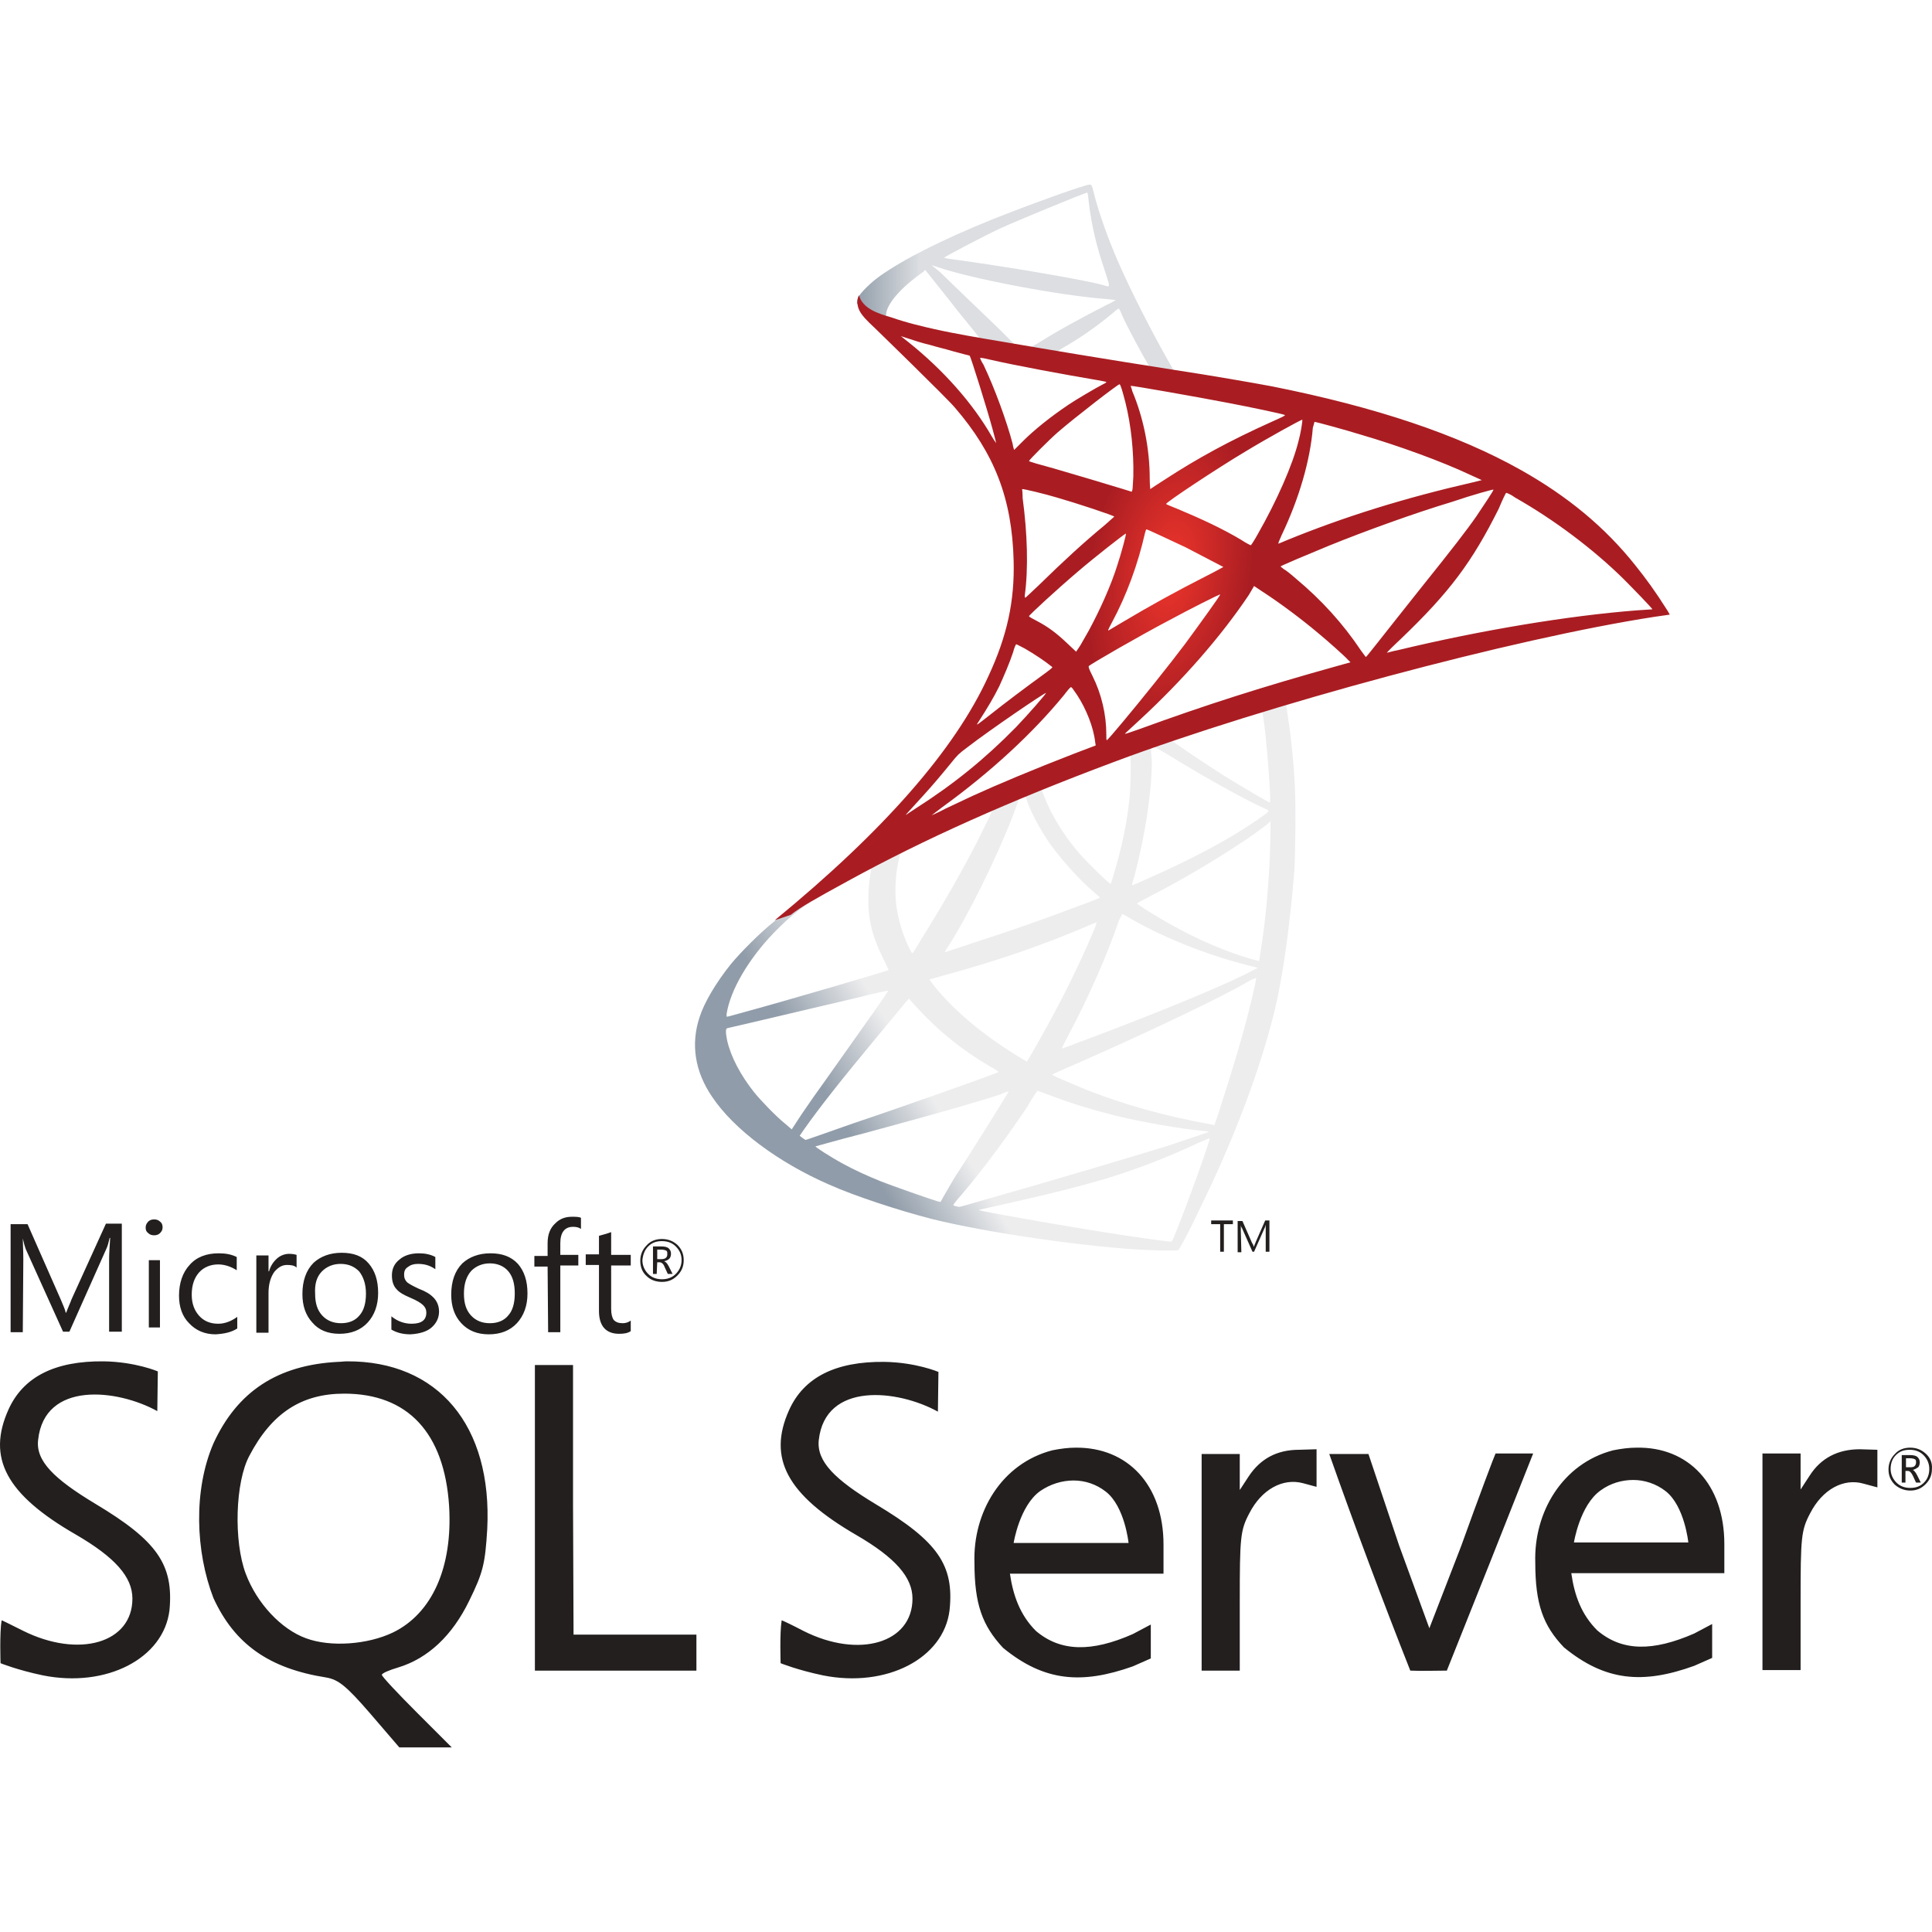
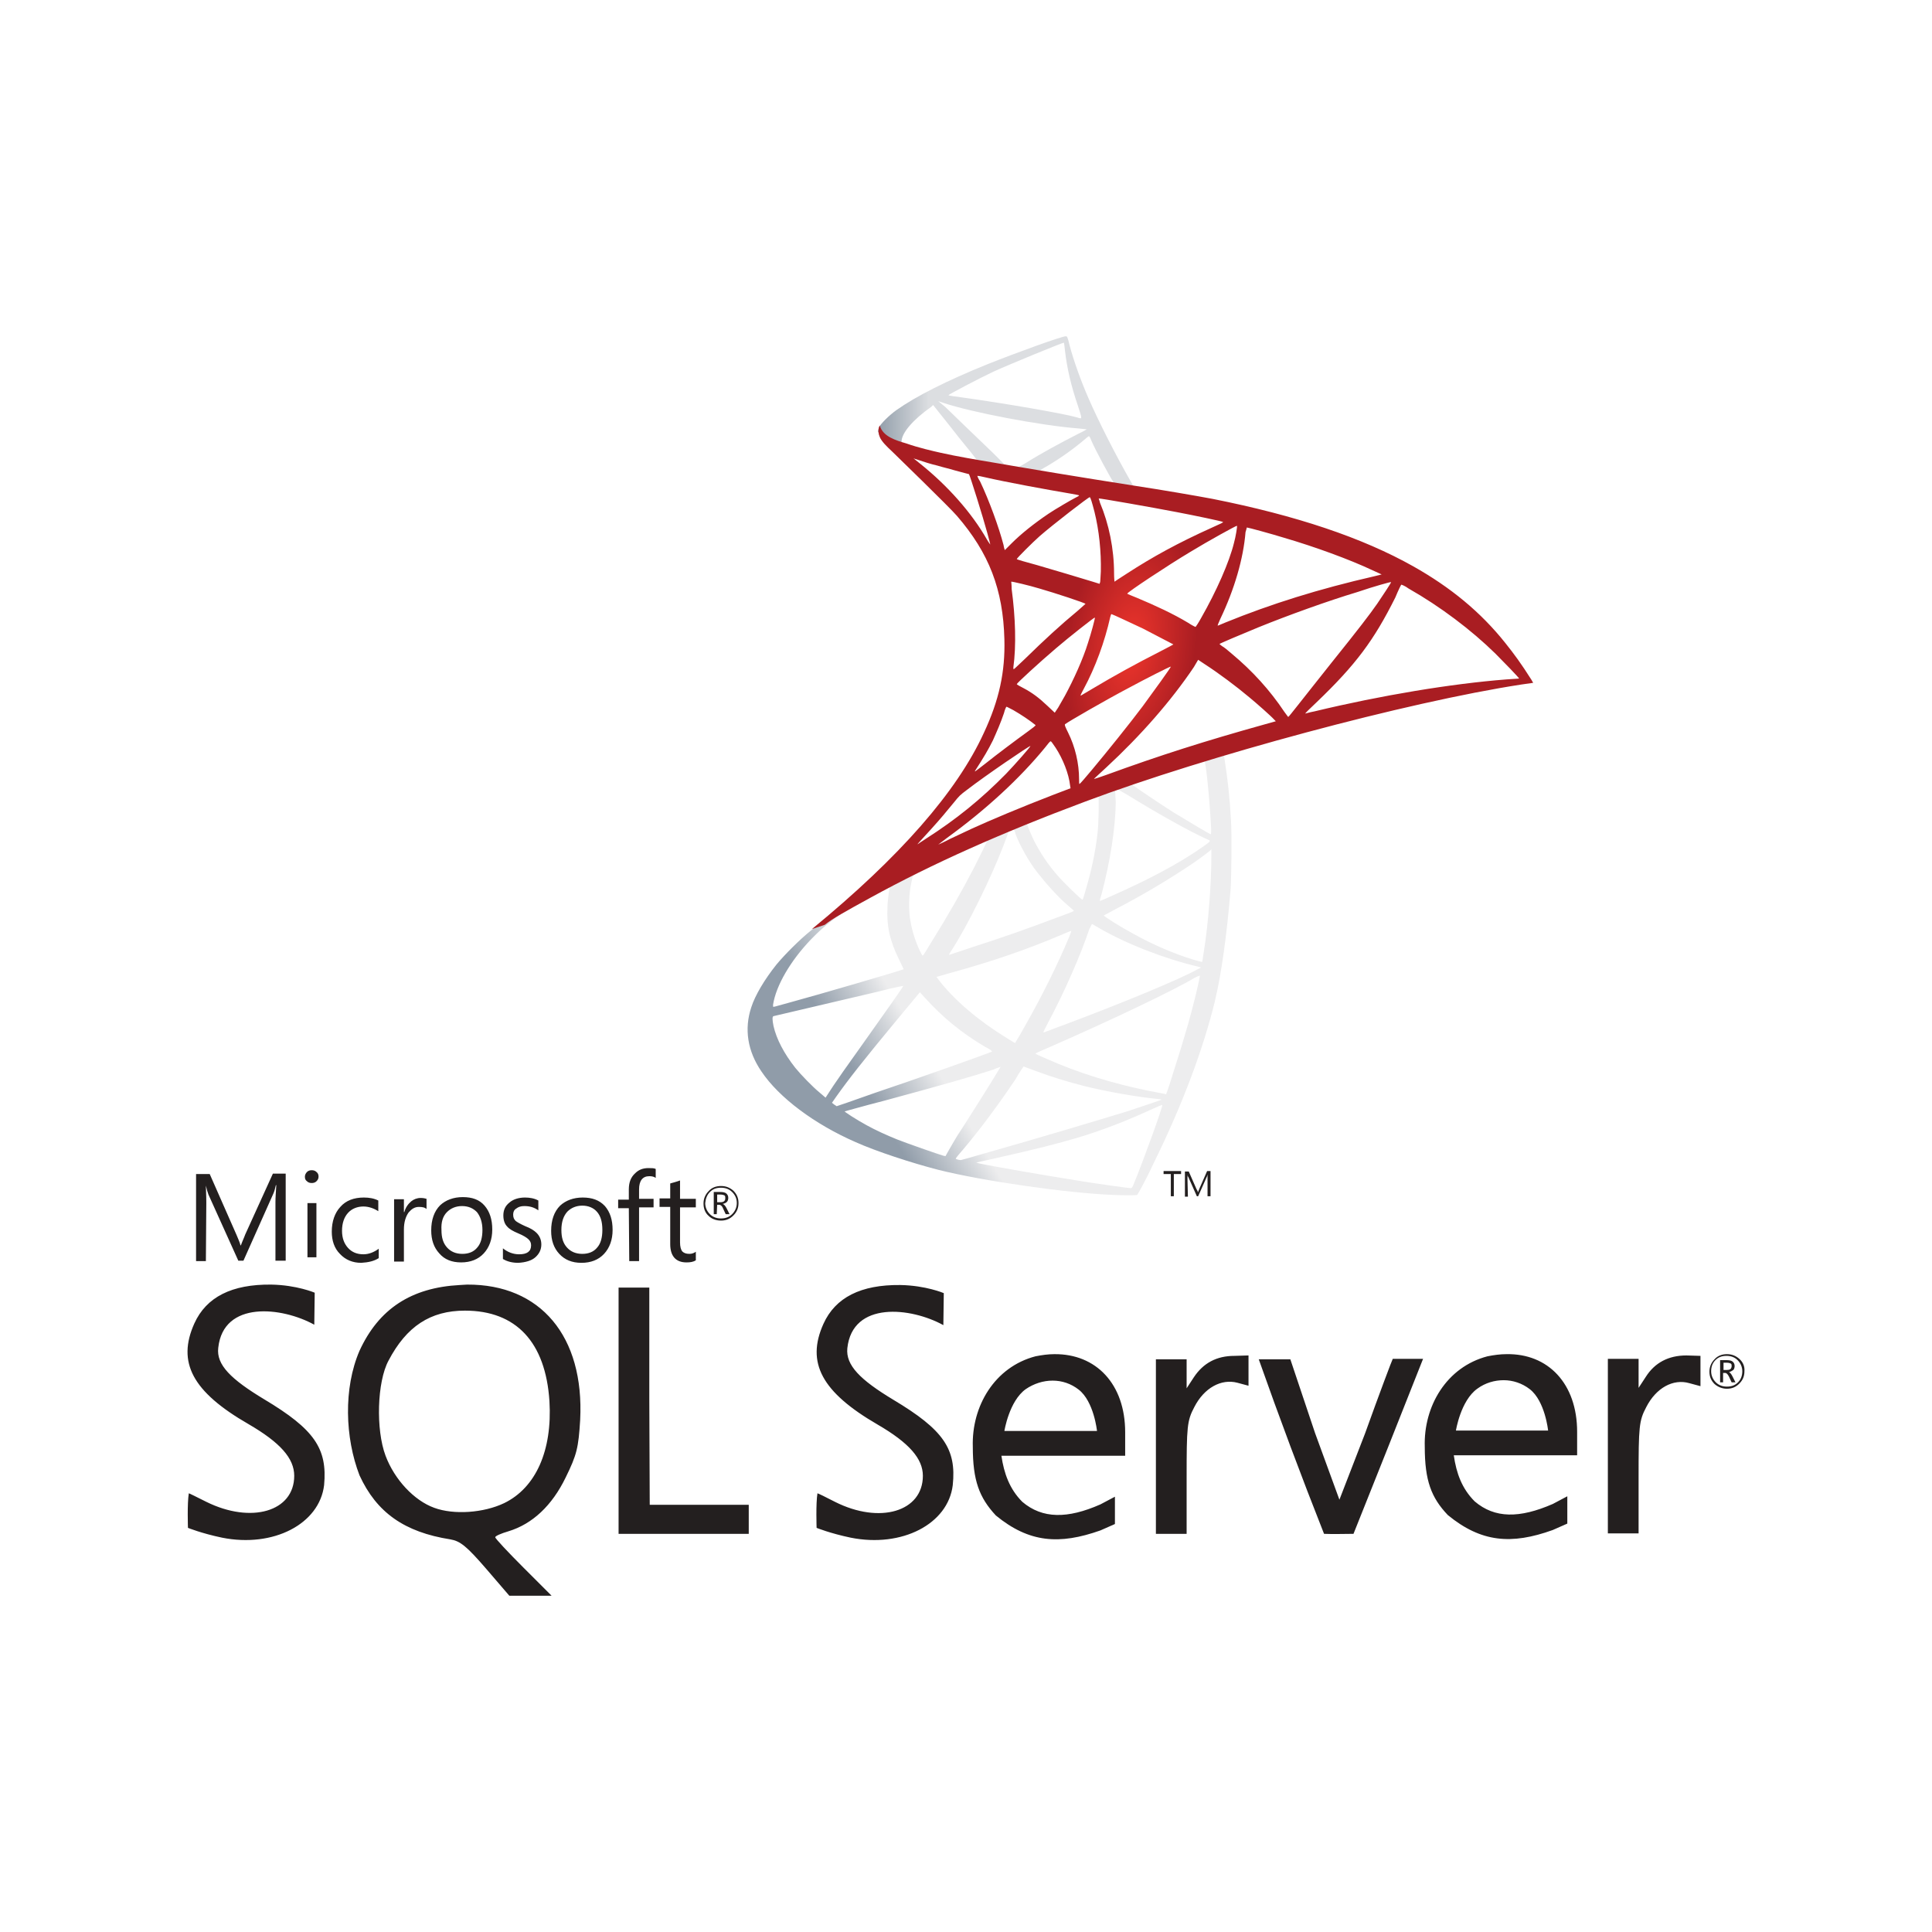
<svg xmlns="http://www.w3.org/2000/svg" height="200" width="200" xml:space="preserve" viewBox="0 0 200 200" y="0px" x="0px" id="Layer_1" version="1.1">
  <defs id="defs32" />
  <style id="style2" type="text/css">
	.st0{fill:url(#SVGID_1_);}
	.st1{fill:url(#SVGID_2_);}
	.st2{fill:url(#SVGID_3_);}
	.st3{fill:#231F1F;}
</style>
-   <g transform="matrix(0.5482218,0,0,0.5482218,-37.05807,-37.08235)" id="g27">
+   <g transform="matrix(0.4418023,0,0,0.4418023,-10.45268,-10.47225)" id="g27">
    <linearGradient gradientTransform="matrix(99.8224,-58.9835,-58.9835,-99.8224,148.6776,491.9286)" y2="1.192" x2="1.657" y1="1.192" x1="1.511" gradientUnits="userSpaceOnUse" id="SVGID_1_">
      <stop id="stop4" style="stop-color:#909CA9" offset="0" />
      <stop id="stop6" style="stop-color:#EDEDEE" offset="1" />
    </linearGradient>
    <path style="fill:url(#SVGID_1_)" id="path9" d="m 315,196.4 -40.3,13.2 -35.1,15.5 -9.8,2.6 c -2.5,2.4 -5.1,4.8 -8,7.2 -3.1,2.7 -6,5.1 -8.2,6.9 -2.5,2 -6.1,5.6 -8,7.9 -2.8,3.5 -5,7.2 -5.9,10 -1.7,5.1 -0.9,10.3 2.4,15.1 4.1,6.1 12.4,12.3 22,16.5 4.9,2.2 13.2,4.9 19.4,6.5 10.3,2.6 30.3,5.5 41.3,5.9 2.2,0.1 5.2,0.1 5.3,0 0.2,-0.2 2,-3.4 3.9,-7.5 6.8,-13.8 11.6,-26.8 14.3,-37.8 1.6,-6.7 2.8,-15.6 3.7,-26.2 0.2,-3 0.3,-12.9 0.1,-16.2 -0.3,-5.5 -0.8,-9.9 -1.5,-14.3 -0.1,-0.6 -0.2,-1.2 -0.1,-1.2 0.1,-0.1 0.5,-0.2 5.5,-1.6 z m -9.2,5.4 c 0.4,0 1.3,9.4 1.6,15.3 0.1,1.2 0,2.1 0,2.1 -0.2,0 -5.1,-2.9 -8.7,-5.1 -3,-1.9 -8.8,-5.8 -9.7,-6.5 -0.3,-0.2 -0.3,-0.2 2.2,-1.1 4.2,-1.5 14.2,-4.7 14.6,-4.7 z m -20.6,6.8 c 0.3,0 1,0.4 2.7,1.4 6.3,3.9 14.8,8.7 18.5,10.3 1.1,0.5 1.2,0.3 -1.3,2.1 -5.5,3.8 -12.5,7.5 -20.9,11.2 -1.5,0.7 -2.7,1.2 -2.8,1.2 -0.1,0 0.1,-0.8 0.4,-1.7 2,-7.6 3.2,-15.3 3.3,-21.4 -0.2,-3.1 -0.2,-3.1 0.1,-3.1 0,0 0,0 0,0 z m -4.2,1.6 c 0.2,0.2 0.1,7 -0.2,8.9 -0.5,4.4 -1.4,8.6 -2.8,13.3 -0.3,1.1 -0.6,2.1 -0.7,2.1 -0.1,0.2 -4.3,-3.9 -5.7,-5.5 -2.4,-2.7 -4.2,-5.5 -5.6,-8.2 -0.7,-1.4 -1.8,-4.1 -1.7,-4.1 0.5,-0.4 16.6,-6.6 16.7,-6.5 z m -19.9,7.8 c 0,0 0,0 0,0 0.2,0.1 0.4,0.6 0.5,1.1 1,2.7 3.2,6.6 5.1,9 2.1,2.7 4.8,5.7 7,7.6 0.7,0.6 1.4,1.2 1.5,1.3 0.2,0.2 0.2,0.2 -4.7,2 -5.8,2.2 -12,4.4 -19.2,6.7 -1.7,0.6 -3.4,1.1 -5.1,1.7 -0.3,0.1 -0.2,-0.1 0.6,-1.3 3.6,-5.6 9,-16.5 12,-24.3 0.5,-1.3 1,-2.7 1.1,-3 0.1,-0.4 0.3,-0.6 0.7,-0.8 0.2,0.1 0.4,0 0.5,0 z m -6.1,2.5 c 0.1,0.1 -1.5,3.3 -3,6.3 -3,5.8 -6.2,11.4 -10.5,18.3 -0.7,1.2 -1.4,2.3 -1.5,2.4 -0.2,0.2 -0.2,0.2 -0.7,-0.8 -1,-2 -1.9,-4.7 -2.3,-7.1 -0.5,-2.4 -0.4,-6.5 0.2,-9.1 0.4,-1.9 0.4,-1.9 1.3,-2.3 3.7,-1.9 16.3,-7.8 16.5,-7.7 z m 52.5,2.2 v 1.3 c 0,6.8 -0.7,16.1 -1.8,22.9 -0.2,1.2 -0.3,2.2 -0.4,2.2 0,0 -0.9,-0.2 -1.9,-0.5 -4.6,-1.4 -9.5,-3.5 -14,-6 -3,-1.6 -7.3,-4.3 -7.1,-4.4 0,0 1.3,-0.7 2.8,-1.5 6,-3.1 11.7,-6.5 16.7,-9.8 1.9,-1.2 4.7,-3.3 5.3,-3.8 z m -75.5,9 c 0.1,0 0.1,0.2 -0.1,1.3 -0.1,0.8 -0.3,2.3 -0.3,3.3 -0.2,4.4 0.5,7.7 2.7,12.2 0.6,1.2 1.1,2.3 1.1,2.3 -0.2,0.2 -20.4,6.1 -26.7,7.8 -1.9,0.5 -3.5,1 -3.7,1 -0.2,0.1 -0.2,0 -0.2,-0.5 0.7,-4.5 4.1,-10.3 8.9,-15.3 3.2,-3.3 5.7,-5.2 10,-7.7 3.1,-1.6 7.8,-4.3 8.3,-4.4 -0.1,0 -0.1,0 0,0 z m 47.5,8.5 c 0,0 0.8,0.4 1.6,0.9 6.5,3.8 15.6,7.3 23.3,9.1 l 0.7,0.2 -1,0.5 c -4.1,2.3 -17.4,7.8 -31,12.9 -2,0.7 -3.9,1.5 -4.3,1.6 -0.4,0.2 -0.7,0.2 -0.7,0.2 0,0 0.5,-1.1 1.2,-2.4 3.8,-7.1 7.6,-15.8 9.6,-21.8 0.4,-0.7 0.6,-1.2 0.6,-1.2 z m -4.8,1.6 c 0,0 -0.2,0.7 -0.5,1.4 -2.7,6.4 -6.1,13.4 -10.6,21.3 -1.1,2 -2.1,3.6 -2.1,3.6 0,0 -0.9,-0.5 -2,-1.2 -6.5,-4 -12.2,-8.8 -15.9,-13.6 l -0.5,-0.7 2.8,-0.8 c 9.9,-2.7 18.4,-5.6 26.8,-9.2 0.9,-0.4 1.9,-0.8 2,-0.8 z m 30.1,10.5 c 0,0 0,0 0,0 0,0.7 -1.5,7 -2.8,11.5 -1.1,3.8 -2,6.8 -3.7,12.1 -0.7,2.3 -1.4,4.2 -1.4,4.2 0,0 -0.2,0 -0.4,-0.1 -9,-1.6 -17.2,-3.9 -24.8,-7 -2.1,-0.9 -5.2,-2.2 -5.4,-2.4 -0.1,-0.1 1.8,-0.9 4.1,-1.9 13.9,-6.1 28.2,-12.9 33.2,-15.9 0.6,-0.3 1.1,-0.5 1.2,-0.5 z m -69.5,2.4 c 0.1,0.1 -3.8,5.6 -9.2,13.2 -1.9,2.7 -4.1,5.8 -4.9,6.9 -0.8,1.2 -2.1,3 -2.8,4.1 l -1.3,2 -1.4,-1.2 c -1.6,-1.3 -4.4,-4.2 -5.7,-5.8 -2.6,-3.3 -4.4,-6.7 -5.1,-9.8 -0.3,-1.5 -0.3,-2.2 0,-2.3 0.5,-0.1 8.6,-2 16.2,-3.8 4.2,-1 9.1,-2.1 10.9,-2.6 1.8,-0.4 3.2,-0.7 3.3,-0.7 z m 3.9,1.5 1,1.1 c 4.4,4.9 8.9,8.5 14.3,11.7 1,0.5 1.7,1 1.6,1.1 -0.2,0.2 -18.8,6.8 -27.5,9.7 -4.8,1.7 -8.8,3.1 -8.9,3.1 0,0 -0.3,-0.2 -0.6,-0.4 l -0.5,-0.4 0.9,-1.3 c 2.9,-4.1 6.5,-8.7 14.3,-18.1 z m 24.3,17.4 c 0,0 1.4,0.5 3,1.1 4,1.5 7.1,2.4 11.3,3.5 5.2,1.3 12.7,2.6 17.1,3 0.7,0.1 1,0.1 0.9,0.2 -0.2,0.1 -4.7,1.6 -8,2.7 -5.2,1.6 -21.2,6.4 -34.3,10.1 -2.4,0.7 -4.5,1.3 -4.6,1.3 -0.3,0.1 -1.3,-0.2 -1.3,-0.3 0,-0.1 0.7,-1 1.6,-2 4.4,-5.2 8.7,-11.1 12.4,-16.6 1,-1.8 1.9,-3 1.9,-3 z m -5.4,0.1 c 0,0 -2.1,3.5 -5.9,9.5 -1.6,2.5 -3.4,5.4 -4.1,6.4 -0.6,1 -1.5,2.5 -2,3.4 l -0.9,1.6 -0.5,-0.1 c -1.1,-0.3 -8.8,-3 -10.8,-3.8 -2.5,-1 -5.1,-2.2 -7.1,-3.3 -2.4,-1.3 -5.5,-3.3 -5.2,-3.3 0.1,0 4.2,-1.2 9.3,-2.5 13.3,-3.6 20.7,-5.7 25.6,-7.3 0.8,-0.4 1.6,-0.6 1.6,-0.6 z m 37.9,8.9 v 0 c 0.2,0.3 -4.8,14 -6.6,18.3 -0.4,1 -0.5,1.2 -0.8,1.2 -0.5,0 -7.7,-1 -12,-1.7 -7.6,-1.2 -20.3,-3.4 -23.5,-4.1 l -0.7,-0.2 4.5,-1 c 9.8,-2.2 14.4,-3.4 19.2,-4.8 6,-1.8 11.9,-4.1 17.9,-6.9 1,-0.4 1.8,-0.8 2,-0.8 z" class="st0" />
    <linearGradient gradientTransform="matrix(80.3196,0,0,-80.3196,150.7249,-619.3312)" y2="-9.224" x2="1.127" y1="-9.224" x1="0.981" gradientUnits="userSpaceOnUse" id="SVGID_2_">
      <stop id="stop11" style="stop-color:#939FAB" offset="0" />
      <stop id="stop13" style="stop-color:#DCDEE1" offset="1" />
    </linearGradient>
    <path style="fill:url(#SVGID_2_)" id="path16" d="m 273.4,102.5 c -0.7,-0.1 -11.5,3.8 -18.5,6.6 -9.4,3.8 -16.7,7.5 -21.2,10.7 -1.7,1.2 -3.8,3.3 -4.1,4.1 -0.1,0.3 -0.2,0.7 -0.2,1 l 4.1,3.9 9.7,3.1 23.1,4.1 26.4,4.5 0.3,-2.3 c -0.1,0 -0.2,0 -0.2,0 l -3.5,-0.5 -0.7,-1.2 c -3.6,-6.3 -7.6,-14.2 -9.9,-19.5 -1.8,-4.1 -3.5,-8.9 -4.4,-12.3 -0.5,-2.1 -0.6,-2.2 -0.9,-2.2 z m -0.5,1.5 v 0 c 0.1,0 0.2,0.9 0.3,1.9 0.5,4.3 1.5,8.4 3,12.8 1.1,3.4 1.1,3.2 -0.2,2.8 -3.1,-0.9 -17,-3.3 -27.1,-4.7 -1.6,-0.2 -3,-0.4 -3,-0.5 -0.1,-0.1 7.3,-4 10.5,-5.5 4.2,-1.9 15.7,-6.6 16.5,-6.8 z m -29.4,13.7 1.2,0.4 c 6.5,2.2 22.7,5.3 31.7,6 1,0.1 1.9,0.2 1.9,0.2 0,0 -0.8,0.5 -1.9,1 -4.3,2.2 -9.1,4.8 -12.4,6.9 -1,0.6 -1.9,1.1 -2,1.1 -0.1,0 -0.8,-0.1 -1.4,-0.2 l -1.2,-0.2 -3,-3 c -5.4,-5.2 -9.6,-9.2 -11.2,-10.8 z m -1.2,0.9 4.3,5.4 c 2.3,3 4.7,5.8 5.2,6.5 0.5,0.6 0.9,1.2 0.9,1.2 -0.1,0.1 -6.2,-1.1 -9.4,-1.8 -3.3,-0.8 -4.7,-1.1 -6.7,-1.8 l -1.7,-0.5 v -0.4 c 0,-2 2.6,-5.1 7,-8.2 z m 36.5,7.3 c 0.1,0 0.3,0.3 0.6,1.1 1,2.3 4.3,8.4 5.1,9.6 0.2,0.4 0.7,0.4 -3.6,-0.3 -10.3,-1.7 -13.6,-2.2 -13.6,-2.3 0,0 0.3,-0.2 0.7,-0.5 3.2,-1.8 6.4,-4 9.3,-6.4 0.7,-0.6 1.3,-1.1 1.5,-1.2 -0.1,0 0,0 0,0 z" class="st1" />
    <radialGradient gradientUnits="userSpaceOnUse" gradientTransform="matrix(-102.4055,-15.3824,-31.1105,204.8109,556.1689,-251.717)" r="0.146" cy="2.23" cx="1.935" id="SVGID_3_">
      <stop id="stop18" style="stop-color:#EE352C" offset="0" />
      <stop id="stop20" style="stop-color:#A91D22" offset="1" />
    </radialGradient>
    <path style="fill:url(#SVGID_3_)" id="path23" d="m 229.8,123.4 c 0,0 -0.7,1.1 0,2.7 0.4,1 1.6,2.2 2.9,3.4 0,0 13.6,13.2 15.2,15.1 7.5,8.7 10.8,17.2 11.1,28.9 0.2,7.6 -1.2,14.2 -4.8,21.9 -6.3,13.8 -19.7,29.1 -40.3,46 l 3,-1 c 1.9,-1.5 4.6,-3 10.8,-6.4 14.4,-7.9 30.5,-15.1 50.3,-22.5 28.5,-10.7 75.4,-23.3 102.1,-27.4 l 2.8,-0.4 -0.4,-0.7 c -2.4,-3.8 -4.1,-6.1 -6.1,-8.6 -5.8,-7.3 -12.9,-13.1 -21.6,-18 -11.9,-6.7 -27.4,-11.9 -47,-15.8 -3.7,-0.7 -11.8,-2.1 -18.4,-3.1 -14,-2.2 -23,-3.7 -32.9,-5.4 -3.6,-0.6 -8.9,-1.5 -12.4,-2.3 -1.8,-0.4 -5.3,-1.2 -8.1,-2.2 -2.4,-0.7 -5.5,-1.6 -6.2,-4.2 z m 7.9,7.7 c 0,0 0.5,0.2 1.2,0.4 1.2,0.4 2.7,0.9 4.4,1.3 1.3,0.4 2.7,0.7 4,1.1 1.8,0.5 3.4,0.9 3.4,0.9 0.2,0.2 3.3,10.1 4.3,13.8 0.4,1.4 0.7,2.7 0.7,2.7 0,0 -0.4,-0.5 -0.8,-1.2 -3.6,-6.3 -9.2,-12.6 -15.7,-17.8 -0.9,-0.7 -1.5,-1.2 -1.5,-1.2 z m 15,4.1 c 0.2,0 0.8,0.1 1.6,0.3 5.2,1.2 14.5,2.9 20.4,3.9 1,0.2 1.8,0.3 1.8,0.4 0,0.1 -0.4,0.3 -0.8,0.5 -1,0.5 -5.1,2.9 -6.4,3.8 -3.4,2.3 -6.4,4.7 -8.6,6.9 -0.9,0.9 -1.6,1.6 -1.6,1.6 0,0 -0.2,-0.5 -0.3,-1.2 -1.1,-4.2 -3.4,-10.5 -5.5,-14.9 -0.4,-0.6 -0.7,-1.3 -0.6,-1.3 -0.1,0 -0.1,0 0,0 z m 26.3,5 c 0.2,0.1 0.5,1.1 1.1,3.4 1.1,4.4 1.6,9.4 1.5,14 -0.1,1.3 -0.1,2.5 -0.2,2.6 l -0.1,0.3 -1.6,-0.5 c -3.3,-1 -8.6,-2.6 -13.1,-3.9 -2.6,-0.7 -4.7,-1.3 -4.7,-1.4 0,-0.2 3.8,-4 5.4,-5.4 3.1,-2.7 11.5,-9.2 11.7,-9.1 z m 2.1,0.3 c 0.1,-0.1 12.6,2.1 18.3,3.2 4.2,0.8 10.4,2.1 10.8,2.3 0.2,0.1 -0.5,0.4 -2.5,1.3 -8,3.6 -14,6.9 -20,10.8 -1.6,1 -2.9,1.9 -2.9,1.9 0,0 -0.1,-0.9 -0.1,-1.9 0,-5.8 -1.2,-11.6 -3.3,-16.6 -0.1,-0.5 -0.3,-0.9 -0.3,-1 z m 32.4,6.4 c 0.1,0.1 -0.3,2.6 -0.7,4 -1.1,4.5 -4.1,11.3 -7.7,17.6 -0.6,1.1 -1.2,2 -1.3,2.1 -0.1,0 -0.9,-0.4 -1.8,-1 -3.5,-2.1 -7.6,-4 -11.9,-5.8 -1.2,-0.5 -2.3,-0.9 -2.3,-1 -0.2,-0.2 9.6,-6.7 14.8,-9.8 4.1,-2.5 10.8,-6.2 10.9,-6.1 z m 2.3,0.4 c 0.3,0 5.8,1.5 8.7,2.4 7.2,2.1 15.4,5.1 20.7,7.6 l 2.2,1 -1.6,0.4 c -13.1,3 -24.3,6.5 -35.1,10.9 -0.9,0.4 -1.7,0.7 -1.7,0.7 -0.1,0 0.2,-0.7 0.6,-1.6 3.3,-6.9 5.4,-14.1 5.9,-20.3 0.2,-0.6 0.3,-1.1 0.3,-1.1 z M 260.6,160 c 0.1,-0.1 4.3,0.9 6.6,1.6 3.5,1 10.8,3.4 10.8,3.6 0,0 -0.8,0.7 -1.8,1.6 -4,3.3 -7.8,6.8 -12.4,11.3 -1.4,1.3 -2.5,2.4 -2.6,2.4 -0.1,0 -0.1,-0.2 -0.1,-0.4 0.7,-5.1 0.5,-11.7 -0.4,-18.4 0,-1 -0.1,-1.7 -0.1,-1.7 z m 89,0.1 c 0.1,0.1 -2,3.2 -3.2,5 -1.8,2.6 -4.5,6.1 -10.6,13.7 -3.2,4 -6.8,8.6 -8,10.1 -1.2,1.5 -2.2,2.8 -2.3,2.8 0,0 -0.4,-0.5 -0.9,-1.2 -3.4,-5.1 -7.5,-9.6 -12.3,-13.6 -0.9,-0.8 -1.9,-1.6 -2.3,-1.8 -0.3,-0.2 -0.6,-0.5 -0.6,-0.5 0,-0.1 5.2,-2.3 9.1,-3.9 6.9,-2.8 16.3,-6.2 23.3,-8.3 3.8,-1.3 7.8,-2.4 7.8,-2.3 z m 2.4,0.6 c 0.1,0 0.9,0.3 1.7,0.9 7.4,4.2 14.7,9.7 20.4,15.3 1.6,1.6 5.6,5.7 5.5,5.8 0,0 -1.4,0.1 -3,0.2 -12.8,1 -29.2,3.7 -45,7.5 -1.1,0.2 -2,0.5 -2.1,0.5 -0.1,0 1.1,-1.2 2.6,-2.6 9.3,-8.9 13.5,-14.6 18.5,-24.6 0.7,-1.7 1.3,-2.9 1.4,-3 -0.1,0 -0.1,0 0,0 z m -67.9,6.9 c 0.4,0.1 4.4,2 7.4,3.4 2.7,1.4 6.9,3.6 7.1,3.7 0,0 -1.4,0.8 -3.2,1.7 -5.7,2.9 -10.6,5.6 -15.8,8.7 -1.5,0.9 -2.7,1.6 -2.7,1.6 -0.1,0 -0.1,-0.1 0.7,-1.6 2.7,-5 4.9,-11 6.2,-16.8 0.1,-0.4 0.2,-0.7 0.3,-0.7 z m -3.9,0.8 c 0.1,0.1 -0.9,3.8 -1.6,5.9 -1.2,3.9 -3.4,8.7 -5.4,12.4 -0.5,0.9 -1.2,2.1 -1.6,2.8 l -0.8,1.2 -1.7,-1.6 c -2,-1.9 -3.6,-3.1 -5.7,-4.2 -0.8,-0.4 -1.5,-0.8 -1.5,-0.9 0,-0.2 5.2,-5 9.2,-8.4 2.9,-2.5 9,-7.3 9.1,-7.2 z m 24.2,9.9 1.5,1 c 3.4,2.2 7.4,5.2 10.5,7.8 1.7,1.4 5.1,4.4 5.8,5.2 l 0.4,0.4 -2.5,0.7 c -14,3.9 -24.7,7.3 -37.3,11.9 -1.4,0.5 -2.6,0.9 -2.7,0.9 -0.2,0 -0.3,0.2 2.8,-2.7 8,-7.4 15.2,-15.6 20.5,-23.5 z m -6.4,1.6 c 0.1,0.1 -4.1,5.9 -6.6,9.3 -3,4 -8.3,10.6 -11.9,14.9 -1.5,1.8 -2.8,3.3 -2.9,3.3 -0.1,0 -0.1,-0.4 -0.1,-1.1 0,-3.7 -0.9,-7.6 -2.6,-11 -0.7,-1.4 -0.8,-1.7 -0.7,-1.9 0.6,-0.5 9.4,-5.6 15.1,-8.6 3.7,-2 9.6,-5 9.7,-4.9 z m -38.5,9.4 c 0.1,0 0.8,0.4 1.6,0.8 1.9,1.1 3.7,2.3 5.2,3.5 0.1,0.1 -0.7,0.7 -1.8,1.5 -2.9,2.1 -7.3,5.4 -9.8,7.4 -2.7,2.1 -2.8,2.2 -2.5,1.7 2,-3.1 3,-4.8 4.1,-7 0.9,-2 1.9,-4.3 2.6,-6.4 0.2,-0.8 0.5,-1.5 0.6,-1.5 z m 10.3,8.1 c 0.2,0 0.3,0.2 1.2,1.5 1.7,2.6 3.1,6.1 3.4,8.9 l 0.1,0.6 -4.2,1.6 c -7.5,2.9 -14.4,5.8 -19,7.9 -1.3,0.6 -3.6,1.7 -5.1,2.4 -1.5,0.8 -2.7,1.3 -2.7,1.3 0,0 0.9,-0.7 2.1,-1.6 9.1,-6.6 17,-13.9 22.9,-21.1 0.6,-0.8 1.2,-1.5 1.3,-1.5 z m -4.7,1.1 c 0.1,0.1 -3.4,4.1 -5.7,6.5 -5.9,6 -11.7,10.7 -18.9,15.3 -0.9,0.6 -1.7,1.1 -1.8,1.2 -0.2,0.1 0.1,-0.2 3.2,-3.6 2,-2.2 3.5,-4 5.3,-6.2 1.2,-1.5 1.4,-1.7 3,-2.9 4.4,-3.4 14.7,-10.4 14.9,-10.3 z" class="st2" />
    <path id="path25" d="m 133.1,324.7 c -0.6,0 -1.1,0.1 -1.7,0.1 -11.4,0.6 -19,5.6 -23.5,15.4 -3.8,8.8 -3.4,20.4 0,29.2 4,8.7 10.5,13.3 21.3,15 2.3,0.4 3.8,1.6 8.3,6.8 l 5.5,6.4 h 9.9 l -6.6,-6.6 c -3.6,-3.6 -6.6,-6.8 -6.6,-7.1 0,-0.3 1.4,-0.9 3.1,-1.4 5.6,-1.7 10.2,-6 13.4,-12.6 2.6,-5.3 3,-6.9 3.4,-13.5 1,-19.6 -9.3,-31.8 -26.5,-31.7 z m 8.7,51.2 c -4.8,2.3 -11.8,2.8 -16.4,1.1 -4.7,-1.7 -9.3,-6.6 -11.4,-12.2 -2.3,-6.1 -2,-17.3 0.7,-22.3 4.2,-8 9.8,-11.7 17.9,-11.7 12,0 18.9,7.4 19.8,21.2 0.7,11.6 -3.2,20.3 -10.6,23.9 z m 171.1,-34.5 c -4.2,0 -7.3,1.7 -9.5,5 l -1.7,2.6 v -6.8 h -7.2 v 40.9 h 7.2 V 370 c 0,-12 0.1,-13.4 1.8,-16.6 2.3,-4.5 6.3,-6.7 10.1,-5.7 l 2.6,0.7 v -7.1 z M 270.7,341 c -1.4,0 -2.9,0.2 -4.4,0.5 -9.6,2.5 -15,11.7 -14.7,21.2 0,7.9 1.5,11.9 5.4,16.1 7.8,6.4 14.9,6.9 24.5,3.5 1.6,-0.7 3.4,-1.5 3.4,-1.5 v -6.4 l -3.4,1.8 c -7.7,3.4 -13.6,3.4 -18.3,-0.6 -3,-3 -4.3,-6.7 -4.9,-10.8 h 29 v -5.5 c 0,-11.3 -6.8,-18.4 -16.6,-18.3 z M 259,359 c 0,0 1.1,-7 5,-9.8 1.9,-1.3 4.1,-2 6.3,-2 2.2,0 4.3,0.7 6.1,2.1 3.6,2.8 4.3,9.7 4.3,9.7 z M 85.6,351.6 c -7.8,-4.7 -11.3,-8.1 -10.8,-12.1 1.2,-11.1 14.9,-9.6 22.5,-5.4 l 0.1,-7.5 c 0,0 -4.2,-1.8 -10.2,-1.9 -9.2,-0.1 -15.2,2.9 -18,9.1 -4.1,9.1 -0.5,16 12.7,23.6 7.4,4.3 10.7,8 10.7,12.1 0,8.4 -10.1,11.3 -20.6,6.1 -2.2,-1.1 -4,-2 -4.1,-2 -0.4,2.4 -0.2,8.1 -0.2,8.1 0,0 3.2,1.3 8,2.3 12,2.4 22.8,-3.2 23.9,-12.3 0.8,-8.6 -2.3,-13.1 -14,-20.1 z m 291,-10.6 c -1.4,0 -2.9,0.2 -4.4,0.5 -9.6,2.5 -15,11.7 -14.7,21.2 0,7.9 1.5,11.9 5.4,16 7.8,6.4 14.9,7 24.6,3.5 1.6,-0.7 3.4,-1.5 3.4,-1.5 v -6.4 l -3.4,1.8 c -7.8,3.4 -13.6,3.4 -18.3,-0.6 -3,-3 -4.3,-6.6 -4.9,-10.8 h 28.9 v -5.5 c 0,-11.3 -6.8,-18.4 -16.6,-18.2 z m -11.8,17.9 c 0,0 1.1,-7 5,-9.8 1.9,-1.4 4.1,-2 6.2,-2 2.1,0 4.3,0.7 6.1,2.1 3.6,2.8 4.3,9.7 4.3,9.7 z M 233,351.7 c -7.8,-4.7 -11.2,-8.1 -10.8,-12.1 1.2,-11.1 14.9,-9.6 22.5,-5.4 l 0.1,-7.5 c 0,0 -4.2,-1.8 -10.2,-1.9 -9.2,-0.1 -15.2,2.9 -18,9.1 -4.1,9.1 -0.4,16 12.7,23.6 7.4,4.3 10.6,8 10.6,12 0,8.4 -10.1,11.4 -20.6,6.1 -2.1,-1.1 -4,-2 -4.1,-2 -0.4,2.4 -0.2,8.1 -0.2,8.1 0,0 3.2,1.3 8,2.3 12,2.4 22.8,-3.2 23.9,-12.3 0.9,-8.5 -2.2,-13 -13.9,-20 z m 185.8,-10.4 c -4.2,0 -7.4,1.7 -9.5,5 l -1.7,2.6 v -6.8 h -7.2 V 383 h 7.2 v -13 c 0,-12 0.1,-13.4 1.8,-16.6 2.3,-4.5 6.3,-6.7 10.1,-5.6 l 2.6,0.7 v -7.1 z m -243,10.2 v -26.1 h -7.2 v 57.7 h 30.5 v -6.8 h -23.2 z m 167.7,8.1 -6,15.5 -5.7,-15.6 -5.8,-17.3 h -7.4 c 4.8,13.6 10,27.5 15.3,40.9 2.3,0.1 4.6,0 6.9,0 l 8.1,-20.3 8.2,-20.7 H 350 c -0.1,0.1 -3.2,8.3 -6.5,17.5 z M 192.6,309.7 c 1.2,0 2.1,-0.4 2.9,-1.2 0.8,-0.8 1.2,-1.7 1.2,-2.9 0,-1.2 -0.4,-2.1 -1.2,-2.9 -0.8,-0.7 -1.7,-1.1 -2.9,-1.1 -1.2,0 -2.2,0.4 -2.9,1.2 -0.8,0.8 -1.2,1.8 -1.2,2.9 0,1.2 0.4,2.2 1.2,2.9 0.7,0.7 1.7,1.1 2.9,1.1 z M 190,303 c 0.7,-0.7 1.5,-1 2.6,-1 1,0 1.9,0.3 2.6,1 0.7,0.7 1.1,1.5 1.1,2.6 0,1 -0.4,1.9 -1.1,2.6 -0.7,0.7 -1.6,1 -2.6,1 -1,0 -1.9,-0.3 -2.6,-1 -0.7,-0.7 -1.1,-1.6 -1.1,-2.6 0.1,-1 0.4,-1.9 1.1,-2.6 z m 1.7,3 h 0.5 c 0.3,0 0.7,0.3 0.9,0.9 l 0.6,1.3 h 0.9 l -0.7,-1.4 c -0.3,-0.6 -0.6,-0.9 -0.9,-1 0.4,-0.1 0.7,-0.2 1,-0.5 0.2,-0.2 0.3,-0.6 0.3,-0.9 0,-0.4 -0.1,-0.7 -0.4,-1 -0.3,-0.3 -0.8,-0.4 -1.5,-0.4 h -1.5 v 5.2 h 0.7 z m 0,-2.4 h 0.7 c 0.5,0 0.8,0.1 1,0.2 0.2,0.1 0.2,0.3 0.2,0.7 0,0.6 -0.4,0.9 -1.1,0.9 h -0.8 z M 72,305.5 c 0,-1.8 -0.1,-3.2 -0.1,-4 v 0 c 0.2,0.9 0.4,1.6 0.6,2.1 l 7,15.5 h 1.2 l 7,-15.7 c 0.2,-0.4 0.4,-1.1 0.6,-2 h 0.1 c -0.1,1.6 -0.2,2.9 -0.2,4 v 13.7 h 2.4 v -20.4 h -3 L 81.1,313 c -0.2,0.6 -0.6,1.4 -1,2.5 H 80 c -0.1,-0.6 -0.5,-1.4 -0.9,-2.4 l -6.3,-14.3 h -3.2 v 20.4 h 2.3 z m 23.7,0.1 h 2.1 v 12.7 h -2.1 z m 1,-4.7 c 0.4,0 0.8,-0.1 1.1,-0.4 0.3,-0.3 0.5,-0.6 0.5,-1.1 0,-0.4 -0.1,-0.8 -0.5,-1.1 -0.3,-0.3 -0.7,-0.4 -1.1,-0.4 -0.4,0 -0.8,0.1 -1.1,0.4 -0.3,0.3 -0.5,0.7 -0.5,1.1 0,0.5 0.1,0.8 0.5,1.1 0.3,0.3 0.7,0.4 1.1,0.4 z m 15.7,17.6 v -2.2 c -1.1,0.8 -2.3,1.3 -3.6,1.3 -1.5,0 -2.7,-0.5 -3.6,-1.5 -0.9,-1 -1.4,-2.3 -1.4,-4 0,-1.8 0.5,-3.2 1.4,-4.2 0.9,-1 2.2,-1.5 3.6,-1.5 1.2,0 2.4,0.4 3.5,1.1 V 305 c -1,-0.5 -2.1,-0.7 -3.4,-0.7 -2.3,0 -4.2,0.7 -5.5,2.2 -1.3,1.4 -2,3.4 -2,5.8 0,2.1 0.6,3.9 1.9,5.2 1.3,1.4 3,2.1 5,2.1 1.7,-0.1 3,-0.4 4.1,-1.1 z m 5.9,-6.7 c 0,-1.7 0.4,-3 1.1,-4 0.7,-0.8 1.4,-1.3 2.4,-1.3 0.8,0 1.4,0.1 1.8,0.5 v -2.4 c -0.3,-0.1 -0.8,-0.2 -1.4,-0.2 -0.8,0 -1.6,0.3 -2.2,0.8 -0.7,0.6 -1.3,1.4 -1.6,2.5 h -0.1 v -3 H 116 v 14.6 h 2.3 z m 13.4,7.7 c 2.2,0 4,-0.7 5.3,-2.1 1.3,-1.4 2,-3.3 2,-5.6 0,-2.4 -0.6,-4.2 -1.8,-5.6 -1.2,-1.4 -2.9,-2 -5.1,-2 -2.2,0 -4,0.7 -5.3,1.9 -1.4,1.4 -2.1,3.4 -2.1,5.9 0,2.2 0.6,4 1.9,5.4 1.2,1.4 2.9,2.1 5.1,2.1 z m -3.3,-11.8 c 0.9,-0.9 2.1,-1.4 3.5,-1.4 1.5,0 2.6,0.5 3.5,1.4 0.8,1 1.3,2.4 1.3,4.2 0,1.8 -0.4,3.2 -1.2,4.1 -0.8,1 -2,1.5 -3.5,1.5 -1.5,0 -2.7,-0.5 -3.6,-1.5 -0.9,-1 -1.3,-2.3 -1.3,-4.1 -0.1,-1.8 0.3,-3.2 1.3,-4.2 z m 20.7,10.6 c 0.9,-0.8 1.4,-1.8 1.4,-3 0,-1.1 -0.4,-2 -1.1,-2.7 -0.6,-0.6 -1.4,-1.1 -2.7,-1.6 -1.1,-0.5 -1.8,-0.9 -2.2,-1.2 -0.4,-0.4 -0.6,-0.8 -0.6,-1.5 0,-0.6 0.2,-1.1 0.7,-1.4 0.5,-0.4 1.1,-0.6 1.9,-0.6 1.3,0 2.3,0.3 3.3,1 V 305 c -0.9,-0.5 -2,-0.7 -3.1,-0.7 -1.5,0 -2.8,0.4 -3.7,1.2 -1,0.8 -1.4,1.8 -1.4,3 0,1.1 0.3,2 0.9,2.6 0.5,0.6 1.4,1.1 2.6,1.6 1.2,0.5 2,1 2.4,1.4 0.4,0.4 0.6,0.8 0.6,1.4 0,1.4 -0.9,2.1 -2.8,2.1 -1.4,0 -2.7,-0.5 -3.8,-1.4 v 2.5 c 1,0.6 2.2,0.9 3.6,0.9 1.7,-0.1 3.1,-0.5 4,-1.3 z m 11.1,-14 c -2.2,0 -4,0.7 -5.3,1.9 -1.4,1.4 -2.1,3.4 -2.1,5.9 0,2.2 0.6,4 1.9,5.4 1.3,1.4 3,2.1 5.2,2.1 2.2,0 4,-0.7 5.3,-2.1 1.3,-1.4 2,-3.3 2,-5.6 0,-2.4 -0.6,-4.2 -1.8,-5.6 -1.3,-1.4 -3,-2 -5.2,-2 z m 4.6,7.6 c 0,1.8 -0.4,3.2 -1.2,4.1 -0.8,1 -2,1.5 -3.5,1.5 -1.5,0 -2.7,-0.5 -3.6,-1.5 -0.9,-1 -1.3,-2.3 -1.3,-4.1 0,-1.9 0.5,-3.3 1.4,-4.3 0.9,-0.9 2.1,-1.4 3.5,-1.4 1.4,0 2.6,0.5 3.4,1.4 0.9,1 1.3,2.4 1.3,4.3 z m 6.3,7.3 h 2.3 v -12.6 h 3.4 v -2 h -3.4 v -2.2 c 0,-2 0.8,-3.1 2.4,-3.1 0.6,0 1.1,0.1 1.5,0.4 v -2.1 c -0.4,-0.2 -1,-0.2 -1.7,-0.2 -1.3,0 -2.3,0.4 -3.1,1.2 -1,0.9 -1.5,2.1 -1.5,3.8 v 2.4 h -2.5 v 2 h 2.5 z m 9.6,-4 c 0,2.8 1.3,4.3 3.8,4.3 0.9,0 1.6,-0.1 2.2,-0.5 v -2 c -0.4,0.3 -0.9,0.5 -1.5,0.5 -0.8,0 -1.3,-0.2 -1.7,-0.6 -0.3,-0.4 -0.5,-1.1 -0.5,-2.1 v -8.2 h 3.7 v -2 H 183 v -4.3 c -0.8,0.3 -1.6,0.5 -2.3,0.7 v 3.5 h -2.5 v 2 h 2.5 z m 250.5,26.9 c -0.8,-0.7 -1.7,-1.1 -2.9,-1.1 -1.2,0 -2.2,0.4 -2.9,1.2 -0.8,0.8 -1.2,1.8 -1.2,2.9 0,1.2 0.4,2.1 1.2,2.9 0.8,0.7 1.8,1.1 2.9,1.1 1.2,0 2.1,-0.4 2.9,-1.2 0.8,-0.8 1.2,-1.7 1.2,-2.9 0.1,-1.2 -0.4,-2.2 -1.2,-2.9 z m -0.3,5.5 c -0.7,0.7 -1.5,1 -2.6,1 -1,0 -1.9,-0.3 -2.6,-1 -0.7,-0.7 -1.1,-1.6 -1.1,-2.6 0,-1 0.3,-1.9 1,-2.6 0.7,-0.7 1.5,-1 2.6,-1 1,0 1.9,0.3 2.6,1 0.7,0.7 1.1,1.6 1.1,2.6 0,1 -0.3,1.9 -1,2.6 z m -2.1,-2.4 c 0.4,-0.1 0.7,-0.3 1,-0.5 0.2,-0.2 0.3,-0.6 0.3,-0.9 0,-0.4 -0.1,-0.7 -0.4,-1 -0.3,-0.3 -0.8,-0.4 -1.5,-0.4 h -1.5 v 5.2 h 0.7 v -2.2 h 0.5 c 0.3,0 0.6,0.3 0.9,0.9 l 0.6,1.3 h 0.9 l -0.7,-1.4 c -0.3,-0.6 -0.6,-0.9 -0.8,-1 z m -0.5,-0.5 h -0.8 V 343 h 0.7 c 0.5,0 0.8,0.1 1,0.2 0.2,0.1 0.2,0.3 0.2,0.7 -0.1,0.6 -0.4,0.8 -1.1,0.8 z M 298,304 h 0.7 v -5.2 h 1.7 v -0.7 h -4.1 v 0.7 h 1.7 z m 3.9,-3.9 c 0,-0.5 0,-0.9 0,-1.2 0,0.3 0.1,0.5 0.2,0.6 l 2,4.5 h 0.3 l 2,-4.5 c 0.1,-0.1 0.1,-0.3 0.2,-0.6 0,0.5 0,0.8 0,1.1 v 4 h 0.7 v -5.9 h -0.8 l -1.8,4.1 c 0,0.1 -0.2,0.4 -0.3,0.8 h -0.1 c 0,-0.2 -0.1,-0.4 -0.3,-0.7 l -1.8,-4.1 h -0.9 v 5.9 h 0.7 z" class="st3" />
  </g>
</svg>
